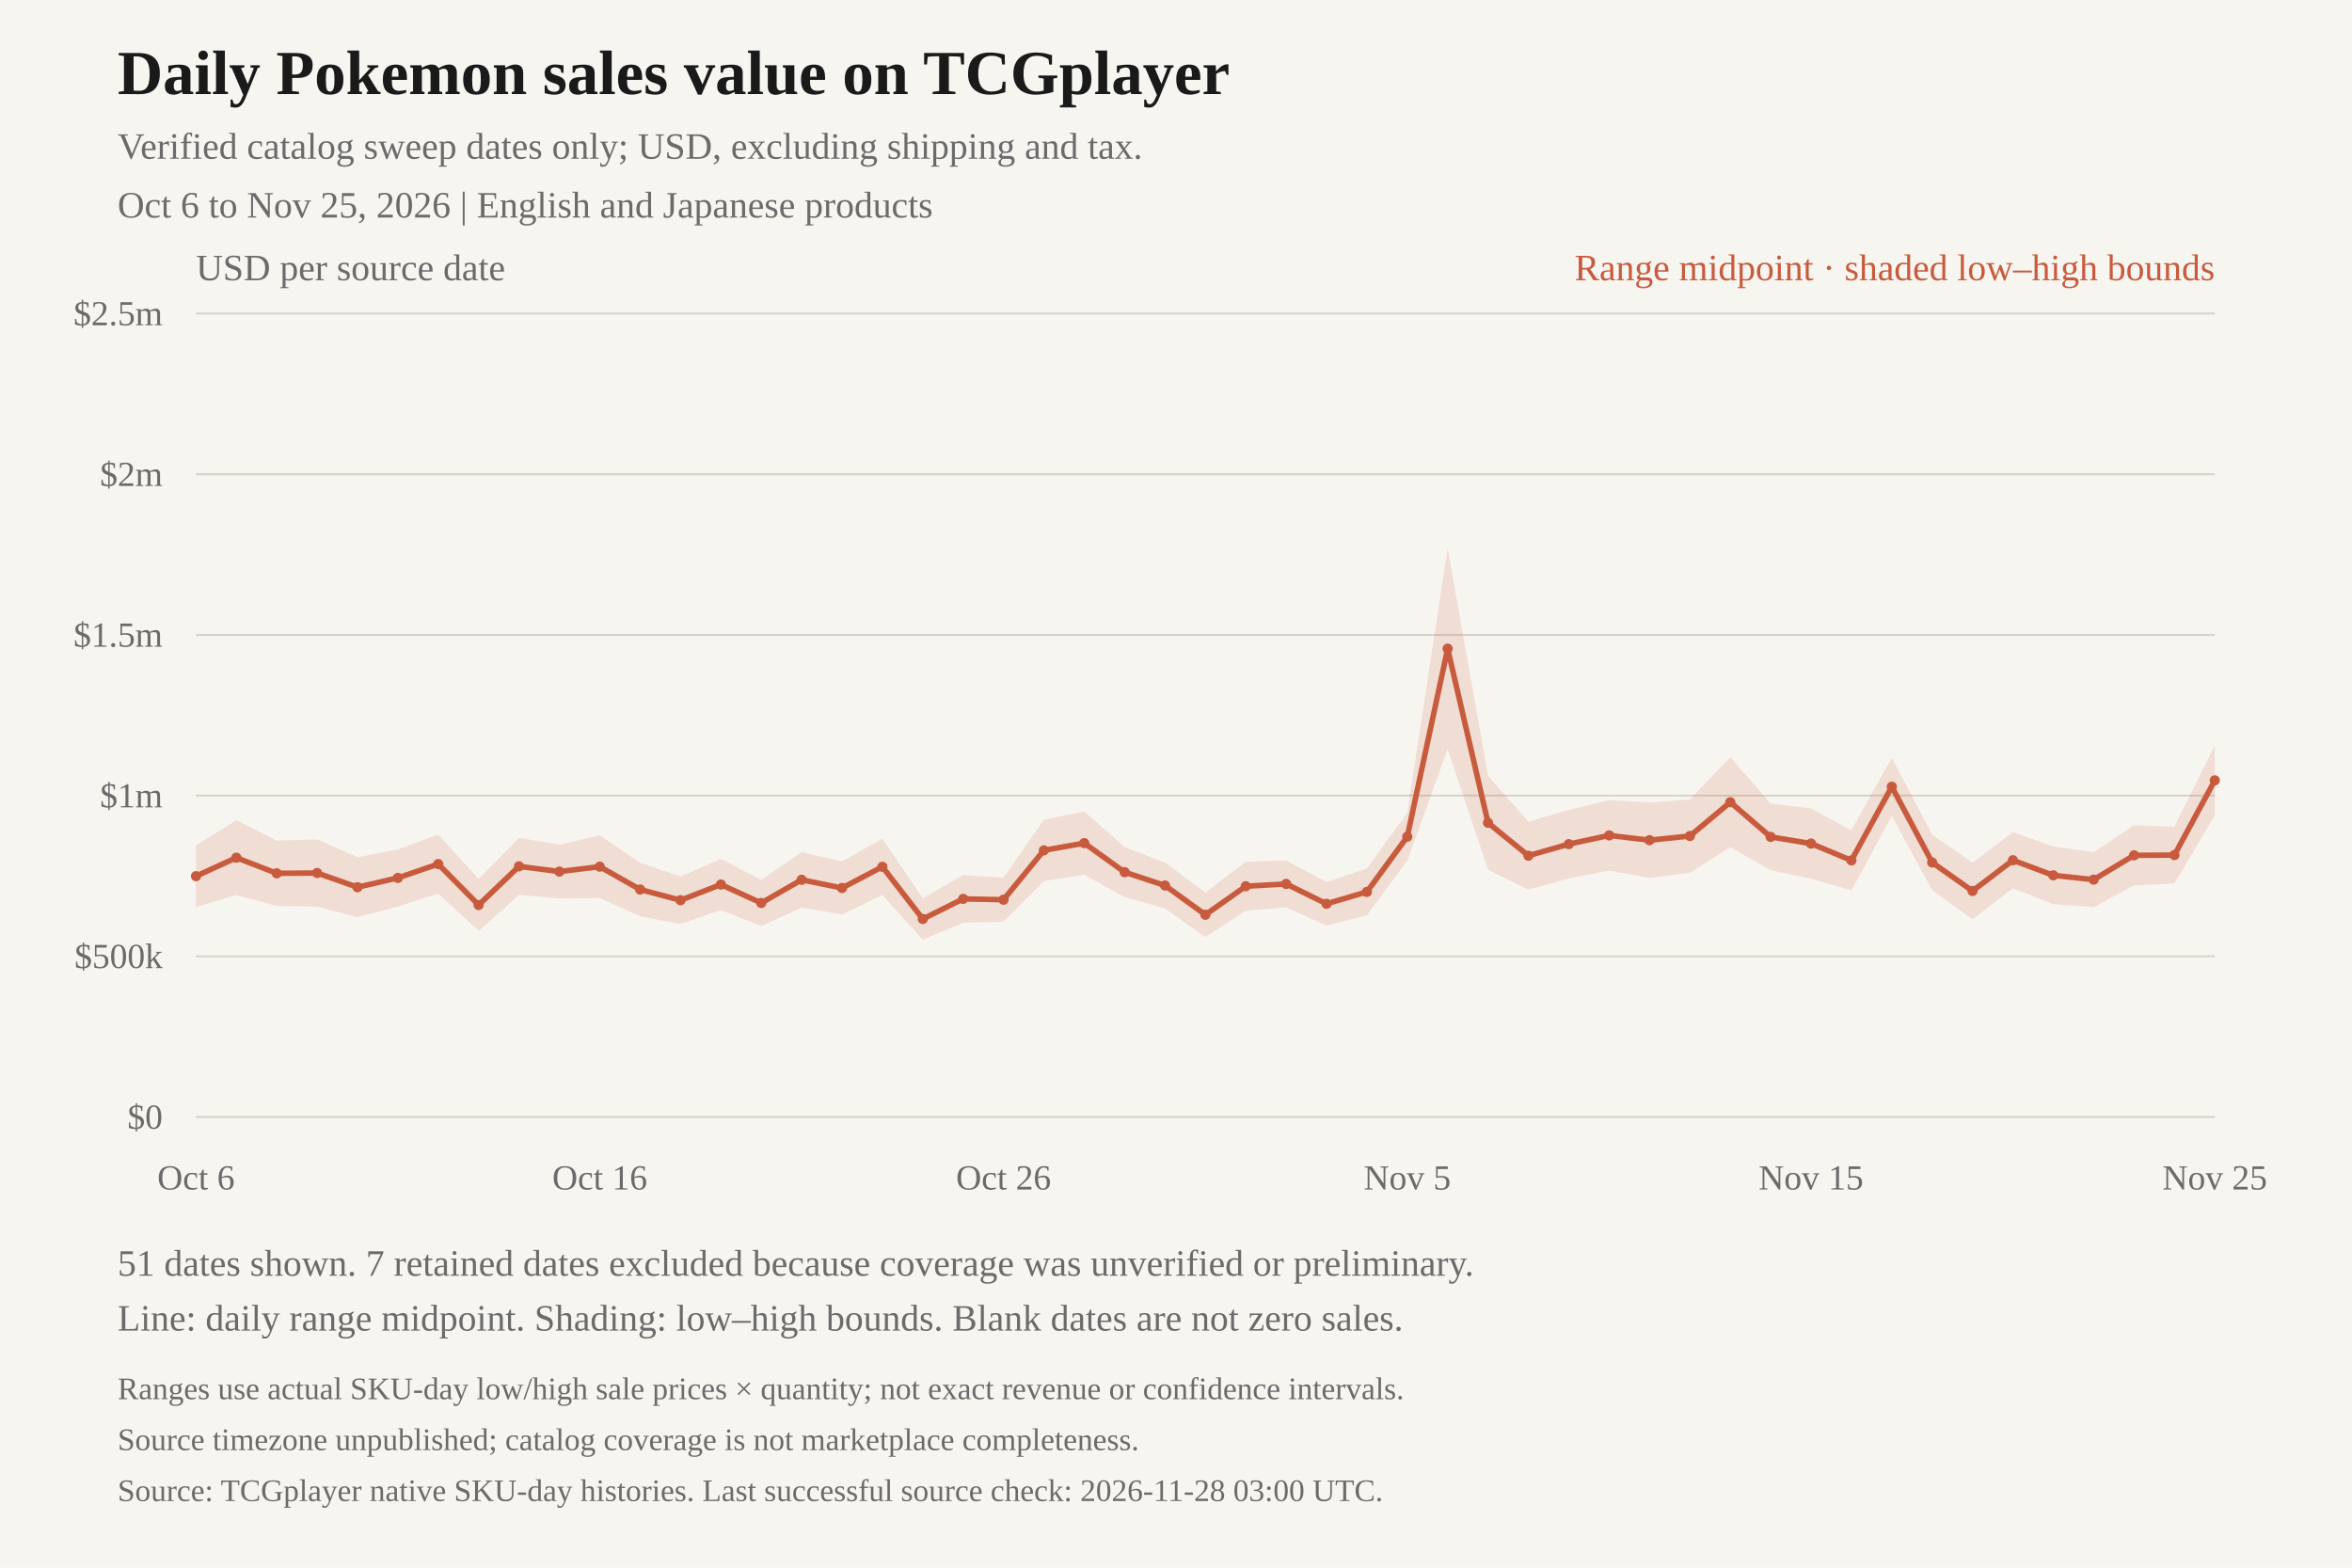
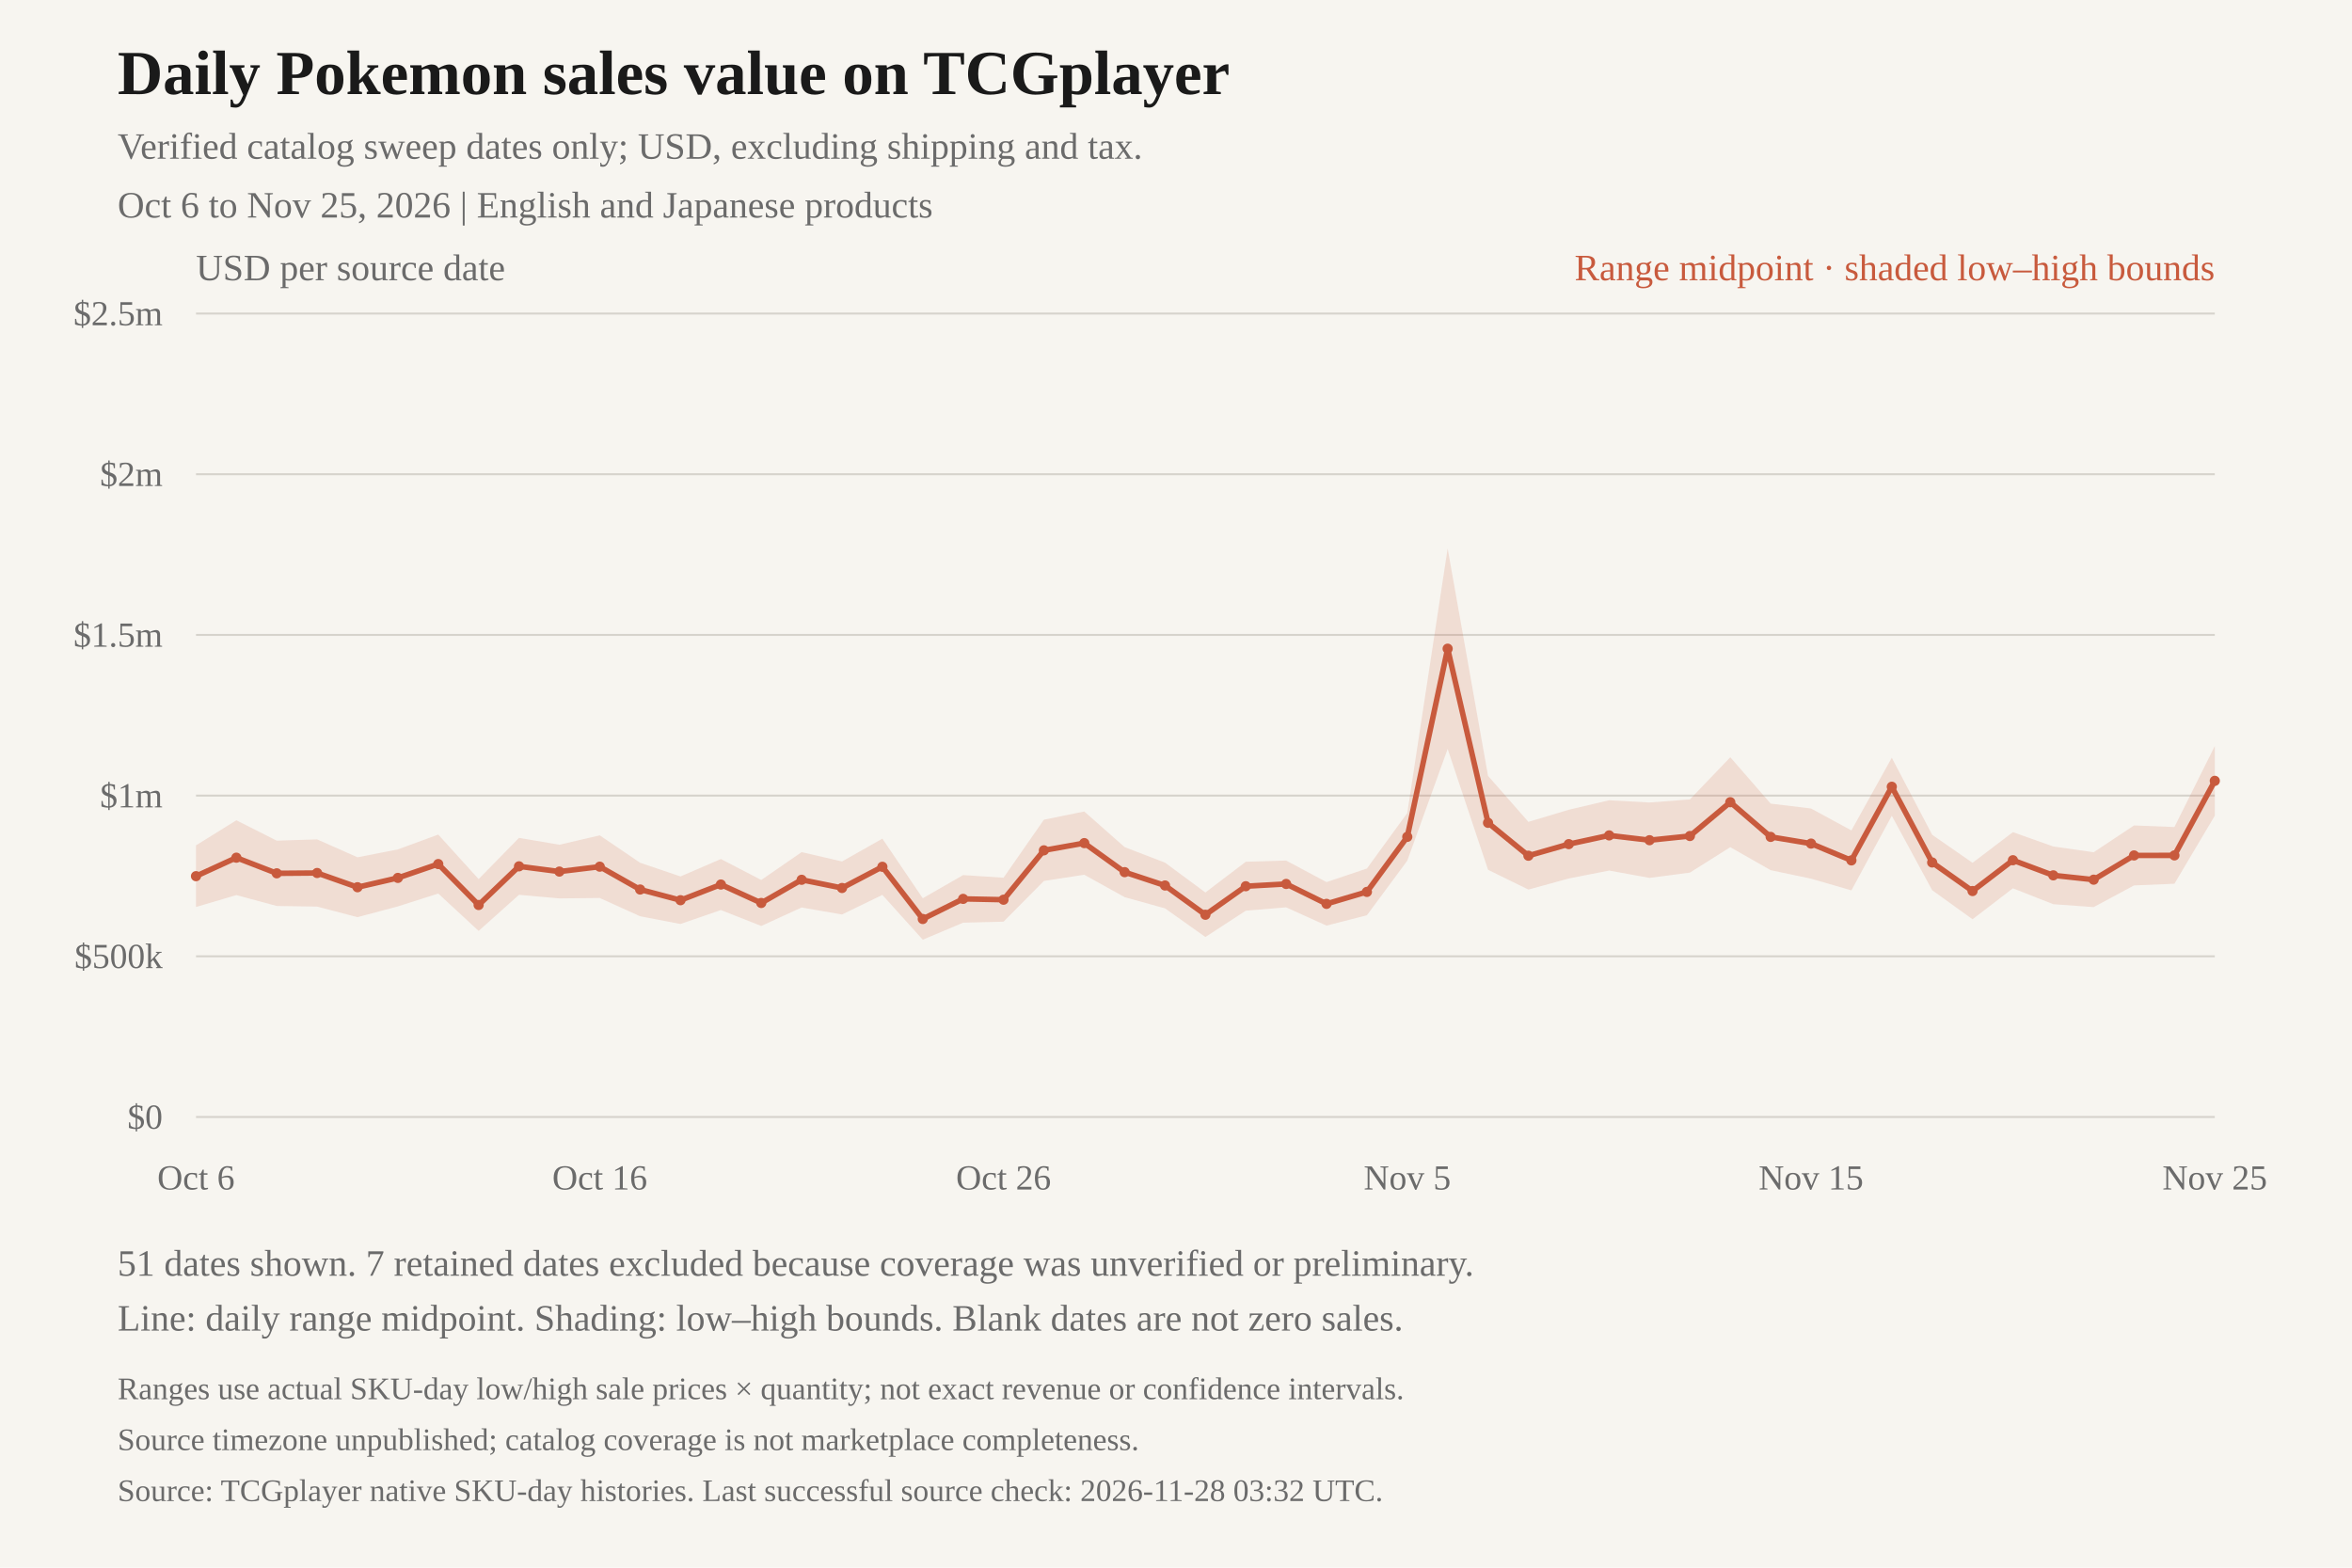
<svg xmlns="http://www.w3.org/2000/svg" width="1200" height="800" viewBox="0 0 1200 800" role="img" aria-labelledby="title description">
  <style>text{font-family:Georgia,"Liberation Serif","Times New Roman",serif;fill:#1A1A1A;font-size:19px}.title{font-size:32px;font-weight:600}.muted,.axis{fill:#6B6B6B}.axis{font-size:18px}.note{font-size:16px;fill:#6B6B6B}.grid{stroke:#D6D3CC;stroke-width:1}</style>
  <rect data-role="background" width="1200" height="800" fill="#F7F5F0" />
  <text x="60" y="48" class="title">Daily Pokemon sales value on TCGplayer</text>
  <text x="60" y="81" class="muted">Verified catalog sweep dates only; USD, excluding shipping and tax.</text>
  <text x="60" y="111" class="muted">Oct 6 to Nov 25, 2026 | English and Japanese products</text>
  <text x="100" y="143" class="muted">USD per source date</text>
  <text x="1130" y="143" text-anchor="end" style="fill:#C85A3D">Range midpoint · shaded low–high bounds</text>
  <path d="M100,570H1130" class="grid" />
  <text x="83" y="576" class="axis" text-anchor="end">$0</text>
  <path d="M100,488H1130" class="grid" />
  <text x="83" y="494" class="axis" text-anchor="end">$500k</text>
  <path d="M100,406H1130" class="grid" />
  <text x="83" y="412" class="axis" text-anchor="end">$1m</text>
  <path d="M100,324H1130" class="grid" />
  <text x="83" y="330" class="axis" text-anchor="end">$1.5m</text>
  <path d="M100,242H1130" class="grid" />
  <text x="83" y="248" class="axis" text-anchor="end">$2m</text>
  <path d="M100,160H1130" class="grid" />
  <text x="83" y="166" class="axis" text-anchor="end">$2.5m</text>
-   <polygon data-series="daily-band" points="100,431.395 120.6,418.596 141.2,428.993 161.8,428.347 182.4,437.483 203,433.454 223.6,425.889 244.2,448.6 264.8,427.569 285.4,431.071 306,426.287 326.6,440.279 347.2,447.253 367.8,438.369 388.4,449.058 409,434.841 429.6,439.616 450.2,427.977 470.8,458.392 491.4,446.556 512,447.917 532.6,418.306 553.2,414.107 573.8,432.3 594.4,440.193 615,455.434 635.6,439.761 656.2,439.148 676.8,450.114 697.4,443.207 718,414.807 738.6,279.891 759.2,395.915 779.8,419.381 800.4,413.228 821,408.367 841.6,409.513 862.2,407.947 882.8,386.427 903.4,410.085 924,412.574 944.6,423.758 965.2,386.666 985.8,425.979 1006.4,440.259 1027,424.643 1047.6,431.957 1068.2,434.888 1088.8,421.161 1109.4,421.862 1130,380.387 1130,416.063 1109.4,450.825 1088.8,451.791 1068.2,462.88 1047.6,461.413 1027,453.303 1006.4,469.08 985.8,454.262 965.2,416.279 944.6,454.344 924,448.376 903.4,444.055 882.8,432.316 862.2,445.298 841.6,447.996 821,444.245 800.4,448.299 779.8,453.94 759.2,443.845 738.6,382.177 718,439.142 697.4,467.061 676.8,472.33 656.2,463.021 635.6,464.731 615,478.165 594.4,463.537 573.8,457.823 553.2,446.38 532.6,449.56 512,470.34 491.4,470.849 470.8,479.541 450.2,456.674 429.6,466.671 409,463.09 388.4,472.524 367.8,464.4 347.2,471.512 326.6,467.575 306,458.248 285.4,458.461 264.8,456.626 244.2,475.046 223.6,455.971 203,462.546 182.4,468.031 161.8,462.639 141.2,462.325 120.6,456.767 100,462.839" fill="#C85A3D" fill-opacity="0.16" />
-   <polyline data-series="daily-midpoint" points="100,447.117 120.6,437.682 141.2,445.659 161.8,445.493 182.4,452.757 203,448 223.6,440.93 244.2,461.823 264.8,442.097 285.4,444.766 306,442.267 326.6,453.927 347.2,459.382 367.8,451.384 388.4,460.791 409,448.965 429.6,453.144 450.2,442.326 470.8,468.967 491.4,458.703 512,459.128 532.6,433.933 553.2,430.244 573.8,445.061 594.4,451.865 615,466.8 635.6,452.246 656.2,451.084 676.8,461.222 697.4,455.134 718,426.974 738.6,331.034 759.2,419.88 779.8,436.66 800.4,430.764 821,426.306 841.6,428.754 862.2,426.623 882.8,409.371 903.4,427.07 924,430.475 944.6,439.051 965.2,401.472 985.8,440.12 1006.4,454.67 1027,438.973 1047.6,446.685 1068.2,448.884 1088.8,436.476 1109.4,436.344 1130,398.225" fill="none" stroke="#C85A3D" stroke-width="2.8" stroke-linejoin="round" stroke-linecap="round" />
+   <polygon data-series="daily-band" points="100,431.395 120.6,418.596 141.2,428.993 161.8,428.347 182.4,437.483 203,433.454 223.6,425.889 244.2,448.6 264.8,427.569 285.4,431.071 306,426.287 326.6,440.279 347.2,447.253 367.8,438.369 388.4,449.058 409,434.841 429.6,439.616 450.2,427.977 470.8,458.392 491.4,446.556 512,447.917 532.6,418.306 553.2,414.107 573.8,432.3 594.4,440.2 615,455.438 635.6,439.764 656.2,439.151 676.8,450.147 697.4,443.214 718,414.879 738.6,279.893 759.2,395.927 779.8,419.403 800.4,413.229 821,408.375 841.6,409.519 862.2,407.949 882.8,386.427 903.4,410.086 924,412.585 944.6,423.774 965.2,386.679 985.8,425.991 1006.4,440.3 1027,424.651 1047.6,431.968 1068.2,434.912 1088.8,421.23 1109.4,422.052 1130,380.696 1130,416.248 1109.4,450.973 1088.8,451.841 1068.2,462.896 1047.6,461.418 1027,453.303 1006.4,469.104 985.8,454.271 965.2,416.288 944.6,454.355 924,448.384 903.4,444.055 882.8,432.316 862.2,445.299 841.6,447.999 821,444.246 800.4,448.3 779.8,453.957 759.2,443.852 738.6,382.178 718,439.214 697.4,467.066 676.8,472.343 656.2,463.023 635.6,464.733 615,478.166 594.4,463.543 573.8,457.823 553.2,446.38 532.6,449.56 512,470.34 491.4,470.849 470.8,479.541 450.2,456.674 429.6,466.671 409,463.09 388.4,472.524 367.8,464.4 347.2,471.512 326.6,467.575 306,458.248 285.4,458.461 264.8,456.626 244.2,475.046 223.6,455.971 203,462.546 182.4,468.031 161.8,462.639 141.2,462.325 120.6,456.767 100,462.839" fill="#C85A3D" fill-opacity="0.16" />
+   <polyline data-series="daily-midpoint" points="100,447.117 120.6,437.682 141.2,445.659 161.8,445.493 182.4,452.757 203,448 223.6,440.93 244.2,461.823 264.8,442.097 285.4,444.766 306,442.267 326.6,453.927 347.2,459.382 367.8,451.384 388.4,460.791 409,448.965 429.6,453.144 450.2,442.326 470.8,468.967 491.4,458.703 512,459.128 532.6,433.933 553.2,430.244 573.8,445.061 594.4,451.871 615,466.802 635.6,452.248 656.2,451.087 676.8,461.245 697.4,455.14 718,427.047 738.6,331.035 759.2,419.89 779.8,436.68 800.4,430.764 821,426.311 841.6,428.759 862.2,426.624 882.8,409.371 903.4,427.071 924,430.484 944.6,439.064 965.2,401.483 985.8,440.131 1006.4,454.702 1027,438.977 1047.6,446.693 1068.2,448.904 1088.8,436.536 1109.4,436.512 1130,398.472" fill="none" stroke="#C85A3D" stroke-width="2.8" stroke-linejoin="round" stroke-linecap="round" />
  <circle data-series="daily-observation" cx="100" cy="447.117" r="2.6" fill="#C85A3D" />
  <circle data-series="daily-observation" cx="120.6" cy="437.682" r="2.6" fill="#C85A3D" />
  <circle data-series="daily-observation" cx="141.2" cy="445.659" r="2.6" fill="#C85A3D" />
  <circle data-series="daily-observation" cx="161.8" cy="445.493" r="2.6" fill="#C85A3D" />
  <circle data-series="daily-observation" cx="182.4" cy="452.757" r="2.6" fill="#C85A3D" />
  <circle data-series="daily-observation" cx="203" cy="448" r="2.6" fill="#C85A3D" />
  <circle data-series="daily-observation" cx="223.6" cy="440.93" r="2.6" fill="#C85A3D" />
  <circle data-series="daily-observation" cx="244.2" cy="461.823" r="2.6" fill="#C85A3D" />
  <circle data-series="daily-observation" cx="264.8" cy="442.097" r="2.6" fill="#C85A3D" />
  <circle data-series="daily-observation" cx="285.4" cy="444.766" r="2.6" fill="#C85A3D" />
  <circle data-series="daily-observation" cx="306" cy="442.267" r="2.6" fill="#C85A3D" />
  <circle data-series="daily-observation" cx="326.6" cy="453.927" r="2.6" fill="#C85A3D" />
  <circle data-series="daily-observation" cx="347.2" cy="459.382" r="2.6" fill="#C85A3D" />
  <circle data-series="daily-observation" cx="367.8" cy="451.384" r="2.6" fill="#C85A3D" />
  <circle data-series="daily-observation" cx="388.4" cy="460.791" r="2.6" fill="#C85A3D" />
  <circle data-series="daily-observation" cx="409" cy="448.965" r="2.6" fill="#C85A3D" />
  <circle data-series="daily-observation" cx="429.6" cy="453.144" r="2.6" fill="#C85A3D" />
  <circle data-series="daily-observation" cx="450.2" cy="442.326" r="2.6" fill="#C85A3D" />
  <circle data-series="daily-observation" cx="470.8" cy="468.967" r="2.6" fill="#C85A3D" />
  <circle data-series="daily-observation" cx="491.4" cy="458.703" r="2.6" fill="#C85A3D" />
  <circle data-series="daily-observation" cx="512" cy="459.128" r="2.6" fill="#C85A3D" />
  <circle data-series="daily-observation" cx="532.6" cy="433.933" r="2.6" fill="#C85A3D" />
  <circle data-series="daily-observation" cx="553.2" cy="430.244" r="2.6" fill="#C85A3D" />
  <circle data-series="daily-observation" cx="573.8" cy="445.061" r="2.6" fill="#C85A3D" />
-   <circle data-series="daily-observation" cx="594.4" cy="451.865" r="2.6" fill="#C85A3D" />
-   <circle data-series="daily-observation" cx="615" cy="466.8" r="2.6" fill="#C85A3D" />
-   <circle data-series="daily-observation" cx="635.6" cy="452.246" r="2.6" fill="#C85A3D" />
-   <circle data-series="daily-observation" cx="656.2" cy="451.084" r="2.6" fill="#C85A3D" />
-   <circle data-series="daily-observation" cx="676.8" cy="461.222" r="2.6" fill="#C85A3D" />
-   <circle data-series="daily-observation" cx="697.4" cy="455.134" r="2.6" fill="#C85A3D" />
-   <circle data-series="daily-observation" cx="718" cy="426.974" r="2.6" fill="#C85A3D" />
-   <circle data-series="daily-observation" cx="738.6" cy="331.034" r="2.6" fill="#C85A3D" />
-   <circle data-series="daily-observation" cx="759.2" cy="419.88" r="2.6" fill="#C85A3D" />
-   <circle data-series="daily-observation" cx="779.8" cy="436.66" r="2.6" fill="#C85A3D" />
+   <circle data-series="daily-observation" cx="594.4" cy="451.871" r="2.6" fill="#C85A3D" />
+   <circle data-series="daily-observation" cx="615" cy="466.802" r="2.6" fill="#C85A3D" />
+   <circle data-series="daily-observation" cx="635.6" cy="452.248" r="2.6" fill="#C85A3D" />
+   <circle data-series="daily-observation" cx="656.2" cy="451.087" r="2.6" fill="#C85A3D" />
+   <circle data-series="daily-observation" cx="676.8" cy="461.245" r="2.6" fill="#C85A3D" />
+   <circle data-series="daily-observation" cx="697.4" cy="455.14" r="2.6" fill="#C85A3D" />
+   <circle data-series="daily-observation" cx="718" cy="427.047" r="2.6" fill="#C85A3D" />
+   <circle data-series="daily-observation" cx="738.6" cy="331.035" r="2.6" fill="#C85A3D" />
+   <circle data-series="daily-observation" cx="759.2" cy="419.89" r="2.6" fill="#C85A3D" />
+   <circle data-series="daily-observation" cx="779.8" cy="436.68" r="2.6" fill="#C85A3D" />
  <circle data-series="daily-observation" cx="800.4" cy="430.764" r="2.6" fill="#C85A3D" />
-   <circle data-series="daily-observation" cx="821" cy="426.306" r="2.6" fill="#C85A3D" />
-   <circle data-series="daily-observation" cx="841.6" cy="428.754" r="2.6" fill="#C85A3D" />
-   <circle data-series="daily-observation" cx="862.2" cy="426.623" r="2.6" fill="#C85A3D" />
+   <circle data-series="daily-observation" cx="821" cy="426.311" r="2.6" fill="#C85A3D" />
+   <circle data-series="daily-observation" cx="841.6" cy="428.759" r="2.6" fill="#C85A3D" />
+   <circle data-series="daily-observation" cx="862.2" cy="426.624" r="2.6" fill="#C85A3D" />
  <circle data-series="daily-observation" cx="882.8" cy="409.371" r="2.6" fill="#C85A3D" />
-   <circle data-series="daily-observation" cx="903.4" cy="427.07" r="2.6" fill="#C85A3D" />
-   <circle data-series="daily-observation" cx="924" cy="430.475" r="2.6" fill="#C85A3D" />
-   <circle data-series="daily-observation" cx="944.6" cy="439.051" r="2.6" fill="#C85A3D" />
-   <circle data-series="daily-observation" cx="965.2" cy="401.472" r="2.6" fill="#C85A3D" />
-   <circle data-series="daily-observation" cx="985.8" cy="440.12" r="2.6" fill="#C85A3D" />
-   <circle data-series="daily-observation" cx="1006.4" cy="454.67" r="2.6" fill="#C85A3D" />
-   <circle data-series="daily-observation" cx="1027" cy="438.973" r="2.6" fill="#C85A3D" />
-   <circle data-series="daily-observation" cx="1047.6" cy="446.685" r="2.6" fill="#C85A3D" />
-   <circle data-series="daily-observation" cx="1068.2" cy="448.884" r="2.6" fill="#C85A3D" />
-   <circle data-series="daily-observation" cx="1088.8" cy="436.476" r="2.6" fill="#C85A3D" />
-   <circle data-series="daily-observation" cx="1109.4" cy="436.344" r="2.6" fill="#C85A3D" />
-   <circle data-series="daily-observation" cx="1130" cy="398.225" r="2.6" fill="#C85A3D" />
+   <circle data-series="daily-observation" cx="903.4" cy="427.071" r="2.6" fill="#C85A3D" />
+   <circle data-series="daily-observation" cx="924" cy="430.484" r="2.6" fill="#C85A3D" />
+   <circle data-series="daily-observation" cx="944.6" cy="439.064" r="2.6" fill="#C85A3D" />
+   <circle data-series="daily-observation" cx="965.2" cy="401.483" r="2.6" fill="#C85A3D" />
+   <circle data-series="daily-observation" cx="985.8" cy="440.131" r="2.6" fill="#C85A3D" />
+   <circle data-series="daily-observation" cx="1006.4" cy="454.702" r="2.6" fill="#C85A3D" />
+   <circle data-series="daily-observation" cx="1027" cy="438.977" r="2.6" fill="#C85A3D" />
+   <circle data-series="daily-observation" cx="1047.6" cy="446.693" r="2.6" fill="#C85A3D" />
+   <circle data-series="daily-observation" cx="1068.2" cy="448.904" r="2.6" fill="#C85A3D" />
+   <circle data-series="daily-observation" cx="1088.8" cy="436.536" r="2.6" fill="#C85A3D" />
+   <circle data-series="daily-observation" cx="1109.4" cy="436.512" r="2.6" fill="#C85A3D" />
+   <circle data-series="daily-observation" cx="1130" cy="398.472" r="2.6" fill="#C85A3D" />
  <text x="100" y="607" class="axis" text-anchor="middle">Oct 6</text>
  <text x="306" y="607" class="axis" text-anchor="middle">Oct 16</text>
  <text x="512" y="607" class="axis" text-anchor="middle">Oct 26</text>
  <text x="718" y="607" class="axis" text-anchor="middle">Nov 5</text>
  <text x="924" y="607" class="axis" text-anchor="middle">Nov 15</text>
  <text x="1130" y="607" class="axis" text-anchor="middle">Nov 25</text>
  <text x="60" y="651" class="muted">51 dates shown. 7 retained dates excluded because coverage was unverified or preliminary.</text>
  <text x="60" y="679" class="muted">Line: daily range midpoint. Shading: low–high bounds. Blank dates are not zero sales.</text>
  <text x="60" y="714" class="note">Ranges use actual SKU-day low/high sale prices × quantity; not exact revenue or confidence intervals.</text>
  <text x="60" y="740" class="note">Source timezone unpublished; catalog coverage is not marketplace completeness.</text>
-   <text x="60" y="766" class="note">Source: TCGplayer native SKU-day histories. Last successful source check: 2026-11-28 03:00 UTC.</text>
+   <text x="60" y="766" class="note">Source: TCGplayer native SKU-day histories. Last successful source check: 2026-11-28 03:32 UTC.</text>
</svg>
